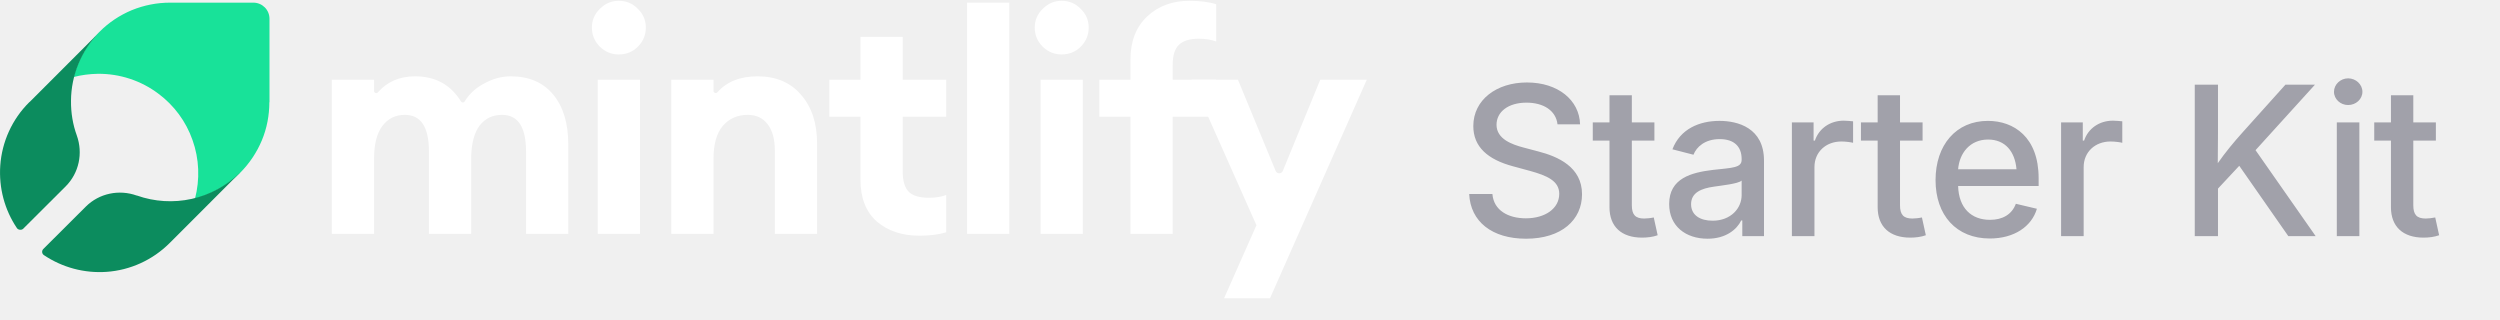
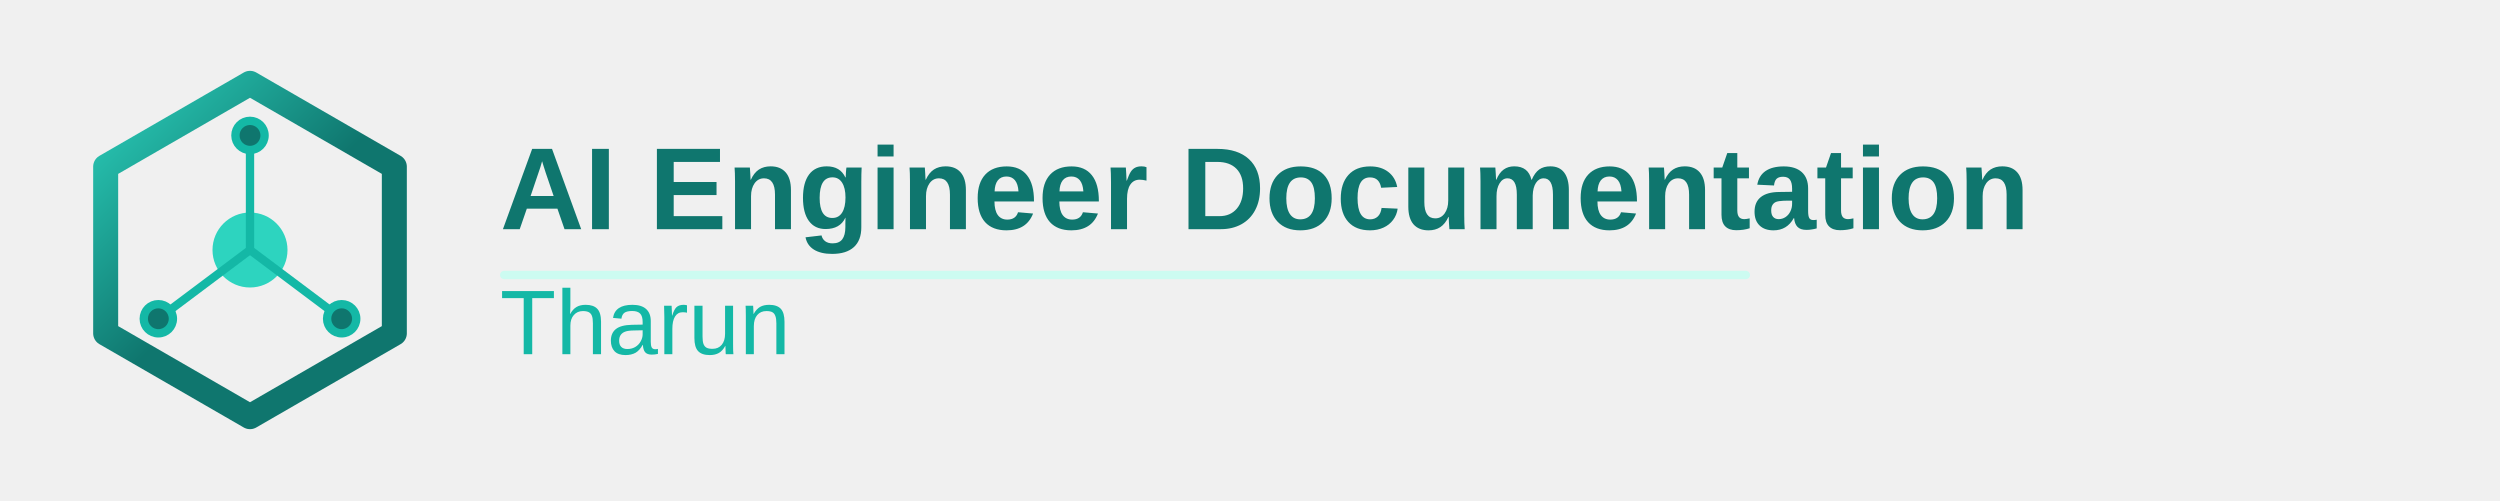
- <svg xmlns="http://www.w3.org/2000/svg" width="180" height="23" viewBox="0 0 180 23" fill="none">
-   <path d="M91.44 21.476H88.133L90.464 16.216L85.802 5.74H89.132L91.847 12.307C91.943 12.536 92.268 12.536 92.362 12.306L95.058 5.74H98.409L91.44 21.476Z" fill="white" />
-   <path d="M81.393 16.837V8.403H79.152V5.74H81.393V4.297C81.393 2.98 81.792 1.944 82.592 1.19C83.391 0.435 84.404 0.058 85.633 0.058C86.387 0.058 87.031 0.139 87.564 0.302V2.988C87.208 2.854 86.794 2.788 86.32 2.788C85.655 2.788 85.174 2.936 84.878 3.232C84.582 3.513 84.434 3.994 84.434 4.674V5.74H87.564V8.403H84.434V16.837H81.393Z" fill="white" />
-   <path d="M76.433 3.92C75.915 3.92 75.463 3.735 75.079 3.365C74.694 2.98 74.502 2.521 74.502 1.989C74.502 1.456 74.694 1.005 75.079 0.635C75.463 0.25 75.915 0.058 76.433 0.058C76.98 0.058 77.438 0.25 77.809 0.635C78.193 1.005 78.386 1.456 78.386 1.989C78.386 2.521 78.193 2.98 77.809 3.365C77.438 3.735 76.98 3.92 76.433 3.92ZM74.924 16.837V5.74H77.964V16.837H74.924Z" fill="white" />
-   <path d="M69.628 16.837V0.191H72.669V16.837H69.628Z" fill="white" />
-   <path d="M66.194 16.97C64.951 16.97 63.93 16.63 63.131 15.949C62.347 15.254 61.955 14.255 61.955 12.953V8.403H59.713V5.74H61.955V2.655H64.995V5.74H68.125V8.403H64.995V12.354C64.995 13.034 65.143 13.523 65.439 13.819C65.735 14.1 66.216 14.24 66.882 14.24C67.355 14.24 67.769 14.174 68.125 14.04V16.726C67.592 16.889 66.948 16.97 66.194 16.97Z" fill="white" />
-   <path d="M48.332 16.837V5.74H51.373V6.551C51.373 6.688 51.559 6.748 51.65 6.646C52.328 5.879 53.293 5.495 54.546 5.495C55.878 5.495 56.921 5.939 57.676 6.827C58.445 7.7 58.83 8.869 58.83 10.334V16.837H55.789V10.844C55.789 10.03 55.619 9.402 55.279 8.958C54.939 8.499 54.458 8.27 53.836 8.27C53.096 8.27 52.497 8.536 52.038 9.069C51.594 9.601 51.373 10.386 51.373 11.421V16.837H48.332Z" fill="white" />
-   <path d="M44.547 3.92C44.029 3.92 43.578 3.735 43.193 3.365C42.809 2.98 42.616 2.521 42.616 1.989C42.616 1.456 42.809 1.005 43.193 0.635C43.578 0.25 44.029 0.058 44.547 0.058C45.095 0.058 45.553 0.25 45.923 0.635C46.308 1.005 46.5 1.456 46.5 1.989C46.5 2.521 46.308 2.98 45.923 3.365C45.553 3.735 45.095 3.92 44.547 3.92ZM43.038 16.837V5.74H46.079V16.837H43.038Z" fill="white" />
-   <path d="M37.875 16.837V10.911C37.875 9.15 37.298 8.27 36.144 8.27C35.478 8.27 34.945 8.521 34.546 9.024C34.161 9.527 33.954 10.275 33.924 11.266V16.837H30.884V10.911C30.884 9.15 30.306 8.27 29.152 8.27C28.472 8.27 27.932 8.536 27.532 9.069C27.133 9.601 26.933 10.386 26.933 11.421V16.837H23.892V5.74H26.933V6.559C26.933 6.695 27.116 6.755 27.206 6.652C27.878 5.881 28.771 5.495 29.885 5.495C31.349 5.495 32.452 6.1 33.193 7.309C33.252 7.404 33.395 7.403 33.454 7.307C33.774 6.78 34.219 6.361 34.79 6.05C35.441 5.68 36.099 5.495 36.765 5.495C38.082 5.495 39.103 5.932 39.828 6.805C40.553 7.678 40.916 8.876 40.916 10.4V16.837H37.875Z" fill="white" />
-   <path d="M19.403 7.362V1.35C19.403 0.705 18.879 0.191 18.244 0.191H12.235C11.291 0.191 10.357 0.378 9.487 0.733C8.618 1.098 7.824 1.621 7.16 2.295L7.114 2.341C6.235 3.23 5.609 4.333 5.291 5.548C5.861 5.399 6.45 5.324 7.039 5.314C8.609 5.296 10.151 5.801 11.403 6.745C12.534 7.586 13.394 8.746 13.861 10.083C14.347 11.438 14.403 12.916 14.039 14.309C15.244 13.991 16.356 13.364 17.244 12.486L17.291 12.439C17.954 11.775 18.487 10.98 18.851 10.111C19.216 9.241 19.393 8.306 19.393 7.362H19.403Z" fill="#18E299" />
-   <path d="M5.112 7.26C5.121 5.416 5.857 3.646 7.151 2.324L2.151 7.326C2.133 7.344 2.114 7.354 2.095 7.372C0.876 8.583 0.14 10.204 0.019 11.918C-0.092 13.52 0.327 15.103 1.22 16.426C1.306 16.552 1.537 16.593 1.667 16.472L4.73 13.417C5.689 12.458 5.987 11.033 5.531 9.757C5.242 8.965 5.103 8.117 5.112 7.26Z" fill="#0C8C5E" />
-   <path d="M17.262 12.44C16.303 13.38 15.102 14.032 13.799 14.321C12.486 14.61 11.127 14.526 9.861 14.079C9.861 14.079 9.851 14.079 9.842 14.079C8.567 13.622 7.142 13.921 6.183 14.871L3.12 17.926C2.99 18.056 3.009 18.27 3.167 18.373C4.489 19.258 6.072 19.686 7.673 19.574C9.386 19.453 10.997 18.717 12.216 17.497L12.263 17.451L17.262 12.449V12.44Z" fill="#0C8C5E" />
-   <text x="105" y="17" font-family="Inter, ui-sans-serif, system-ui, -apple-system, sans-serif" font-size="15" font-weight="500" fill="#A1A1AA" letter-spacing="-0.01em">Starter Kit</text>
+ <svg xmlns="http://www.w3.org/2000/svg" width="600" height="120" viewBox="0 0 600 120" fill="none">
+   <defs>
+     <linearGradient id="mintGradient" x1="20" y1="20" x2="100" y2="100" gradientUnits="userSpaceOnUse">
+       <stop offset="0%" stop-color="#2DD4BF" />
+       <stop offset="100%" stop-color="#0F766E" />
+     </linearGradient>
+   </defs>
+   <g transform="translate(10, 10) scale(0.5)">
+     <path d="M100 20L169.282 60V140L100 180L30.718 140V60L100 20Z" stroke="url(#mintGradient)" stroke-width="12" stroke-linejoin="round" />
+     <circle cx="100" cy="100" r="18" fill="#2DD4BF" />
+     <g stroke="#14B8A6" stroke-width="4">
+       <line x1="100" y1="100" x2="100" y2="50" />
+       <circle cx="100" cy="45" r="7" fill="#0F766E" />
+       <line x1="100" y1="100" x2="60" y2="130" />
+       <circle cx="56" cy="133" r="7" fill="#0F766E" />
+       <line x1="100" y1="100" x2="140" y2="130" />
+       <circle cx="144" cy="133" r="7" fill="#0F766E" />
+     </g>
+   </g>
+   <text x="120" y="55" fill="#0F766E" font-family="Arial, sans-serif" font-weight="bold" font-size="28">
+     AI Engineer Documentation
+   </text>
+   <text x="120" y="85" fill="#14B8A6" font-family="Arial, sans-serif" font-weight="500" font-size="22">
+     Tharun
+   </text>
+   <rect x="120" y="65" width="300" height="2" rx="1" fill="#CCFBF1" />
</svg>
